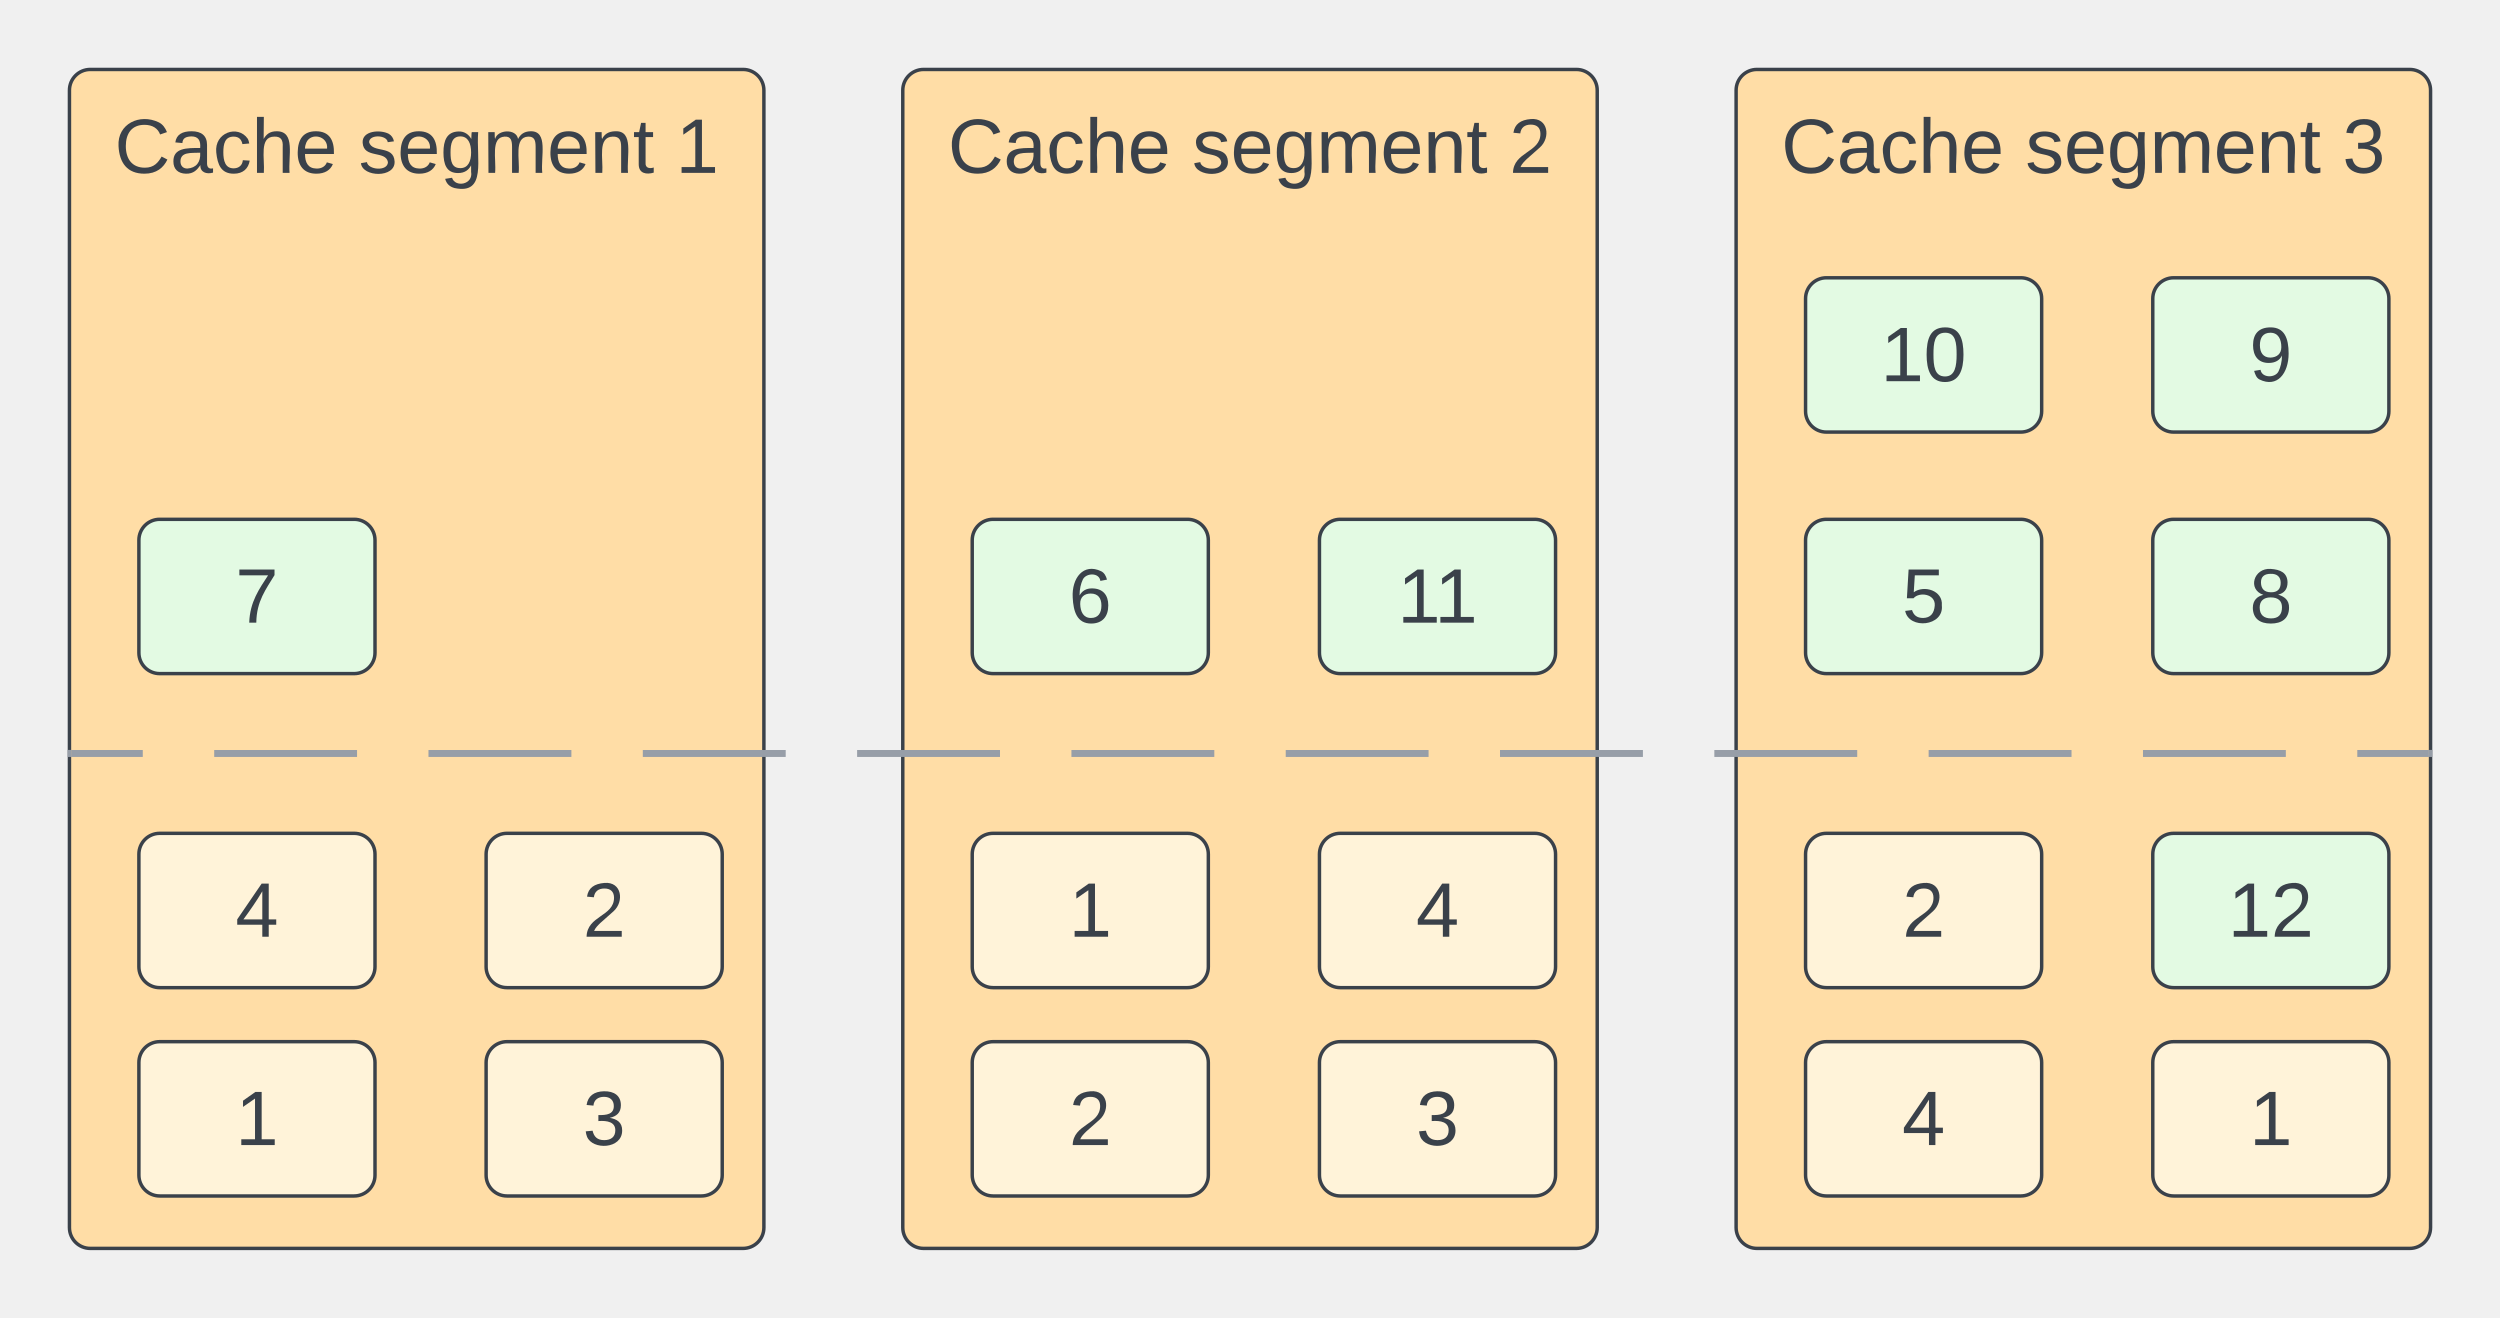
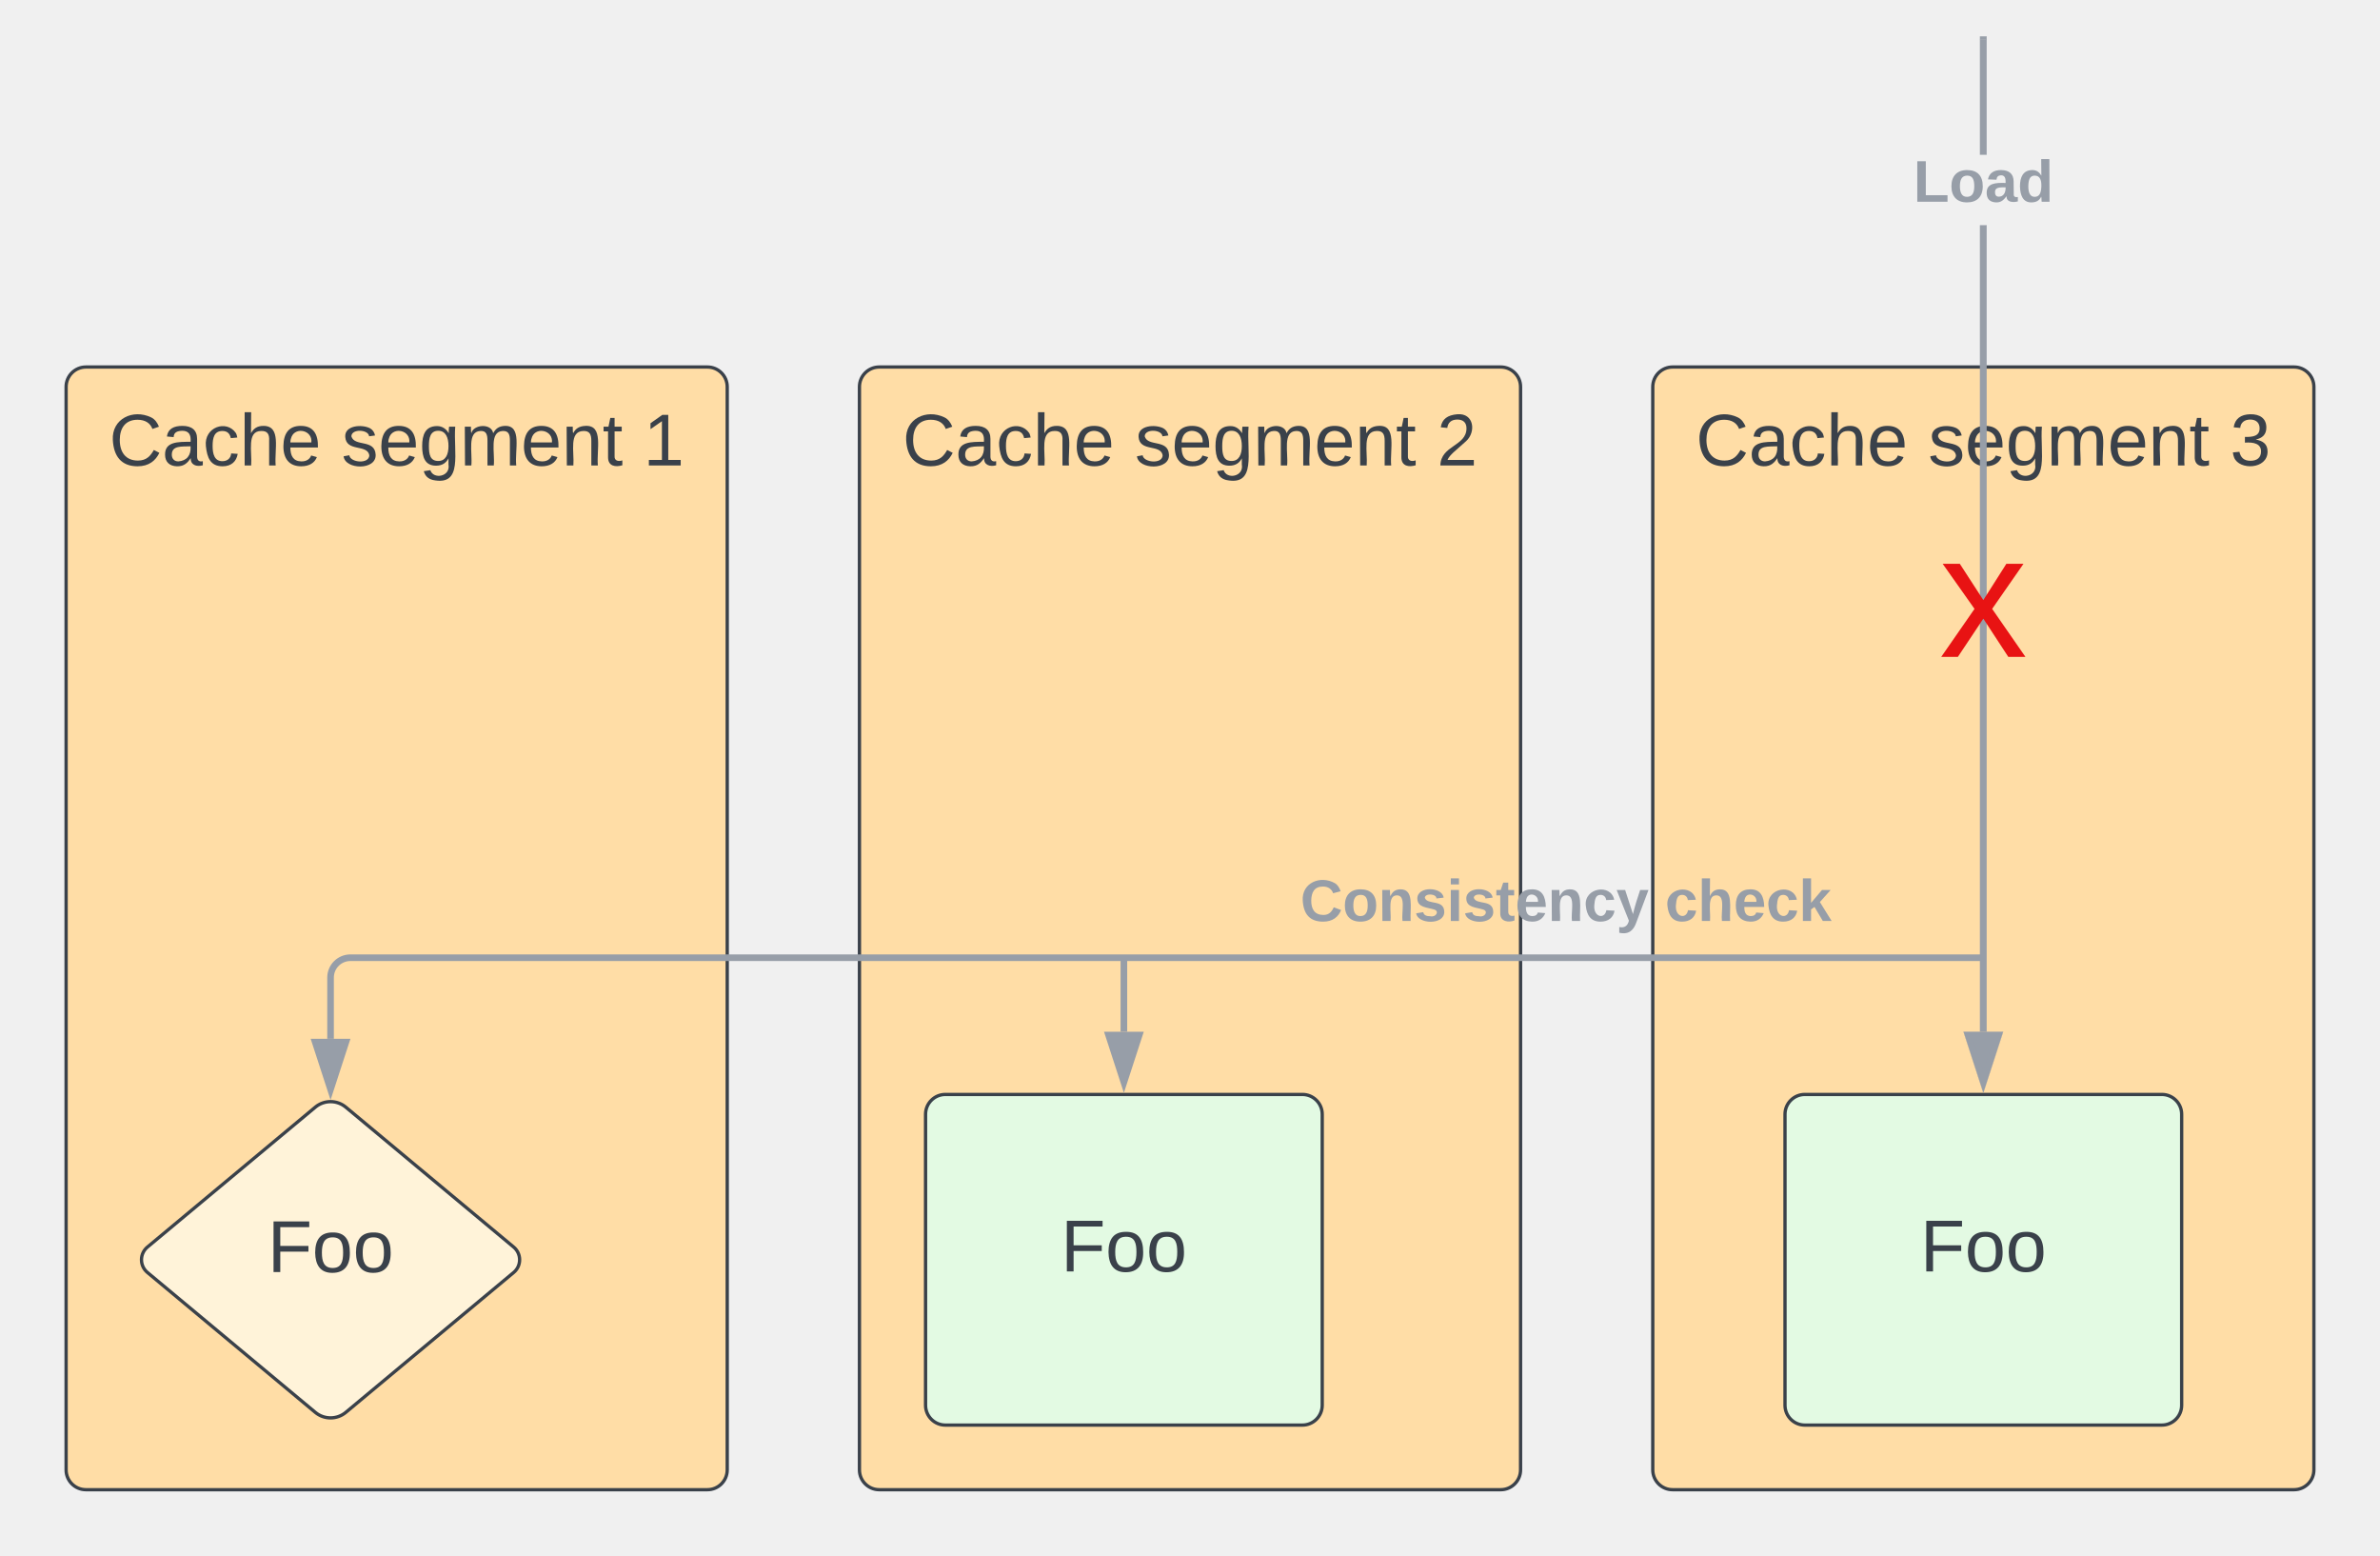
- <svg xmlns="http://www.w3.org/2000/svg" xmlns:ns1="lucid" xmlns:xlink="http://www.w3.org/1999/xlink" width="720" height="379.54">
-   <g transform="translate(0 -180)" ns1:page-tab-id="0_0">
+ <svg xmlns="http://www.w3.org/2000/svg" xmlns:ns1="lucid" xmlns:xlink="http://www.w3.org/1999/xlink" width="720" height="470.54">
+   <g transform="translate(0 -89)" ns1:page-tab-id="0_0">
+     <path d="M260 206a6 6 0 0 1 6-6h188a6 6 0 0 1 6 6v327.54a6 6 0 0 1-6 6H266a6 6 0 0 1-6-6z" stroke="#3a414a" fill="#ffdda6" />
+     <use xlink:href="#a" transform="matrix(1,0,0,1,272,212) translate(1.024691 17.77778)" />
+     <use xlink:href="#b" transform="matrix(1,0,0,1,272,212) translate(71.33333 17.77778)" />
+     <use xlink:href="#c" transform="matrix(1,0,0,1,272,212) translate(162.6296 17.77778)" />
    <path d="M20 206a6 6 0 0 1 6-6h188a6 6 0 0 1 6 6v327.54a6 6 0 0 1-6 6H26a6 6 0 0 1-6-6z" stroke="#3a414a" fill="#ffdda6" />
    <use xlink:href="#a" transform="matrix(1,0,0,1,32,212) translate(1.024691 17.77778)" />
    <use xlink:href="#b" transform="matrix(1,0,0,1,32,212) translate(71.33333 17.77778)" />
-     <use xlink:href="#c" transform="matrix(1,0,0,1,32,212) translate(162.6296 17.77778)" />
-     <path d="M260 206a6 6 0 0 1 6-6h188a6 6 0 0 1 6 6v327.54a6 6 0 0 1-6 6H266a6 6 0 0 1-6-6z" stroke="#3a414a" fill="#ffdda6" />
-     <use xlink:href="#a" transform="matrix(1,0,0,1,272,212) translate(1.024691 17.77778)" />
-     <use xlink:href="#b" transform="matrix(1,0,0,1,272,212) translate(71.33333 17.77778)" />
-     <use xlink:href="#d" transform="matrix(1,0,0,1,272,212) translate(162.6296 17.77778)" />
+     <use xlink:href="#d" transform="matrix(1,0,0,1,32,212) translate(162.6296 17.77778)" />
    <path d="M500 206a6 6 0 0 1 6-6h188a6 6 0 0 1 6 6v327.54a6 6 0 0 1-6 6H506a6 6 0 0 1-6-6z" stroke="#3a414a" fill="#ffdda6" />
    <use xlink:href="#a" transform="matrix(1,0,0,1,512,212) translate(1.024691 17.77778)" />
    <use xlink:href="#b" transform="matrix(1,0,0,1,512,212) translate(71.33333 17.77778)" />
    <use xlink:href="#e" transform="matrix(1,0,0,1,512,212) translate(162.6296 17.77778)" />
-     <path d="M20.54 397h20.58m20.57 0h41.14m20.57 0h41.16m20.57 0h41.15m20.57 0H288m20.57 0h41.15m20.57 0h41.14m20.57 0h41.16m20.57 0h41.15m20.57 0h41.15m20.58 0h41.14m20.58 0h20.57" stroke="#979ea8" stroke-width="2" fill="none" />
-     <path d="M20.57 398h-1.03v-2h1.03zM700.47 398h-1.03v-2h1.03z" stroke="#979ea8" stroke-width=".05" fill="#979ea8" />
-     <path d="M40 486a6 6 0 0 1 6-6h56a6 6 0 0 1 6 6v32.44a6 6 0 0 1-6 6H46a6 6 0 0 1-6-6z" stroke="#3a414a" fill="#fff3d9" />
-     <use xlink:href="#f" transform="matrix(1,0,0,1,52,492) translate(15.82716 17.77778)" />
-     <path d="M620 486a6 6 0 0 1 6-6h56a6 6 0 0 1 6 6v32.44a6 6 0 0 1-6 6h-56a6 6 0 0 1-6-6z" stroke="#3a414a" fill="#fff3d9" />
-     <use xlink:href="#f" transform="matrix(1,0,0,1,632,492) translate(15.82716 17.77778)" />
-     <path d="M280 426a6 6 0 0 1 6-6h56a6 6 0 0 1 6 6v32.44a6 6 0 0 1-6 6h-56a6 6 0 0 1-6-6z" stroke="#3a414a" fill="#fff3d9" />
-     <use xlink:href="#f" transform="matrix(1,0,0,1,292,432) translate(15.82716 17.77778)" />
-     <path d="M280 486a6 6 0 0 1 6-6h56a6 6 0 0 1 6 6v32.44a6 6 0 0 1-6 6h-56a6 6 0 0 1-6-6z" stroke="#3a414a" fill="#fff3d9" />
-     <use xlink:href="#g" transform="matrix(1,0,0,1,292,492) translate(15.82716 17.77778)" />
-     <path d="M140 426a6 6 0 0 1 6-6h56a6 6 0 0 1 6 6v32.44a6 6 0 0 1-6 6h-56a6 6 0 0 1-6-6z" stroke="#3a414a" fill="#fff3d9" />
-     <use xlink:href="#g" transform="matrix(1,0,0,1,152,432) translate(15.82716 17.77778)" />
-     <path d="M520 426a6 6 0 0 1 6-6h56a6 6 0 0 1 6 6v32.44a6 6 0 0 1-6 6h-56a6 6 0 0 1-6-6z" stroke="#3a414a" fill="#fff3d9" />
-     <use xlink:href="#g" transform="matrix(1,0,0,1,532,432) translate(15.82716 17.77778)" />
-     <path d="M380 486a6 6 0 0 1 6-6h56a6 6 0 0 1 6 6v32.44a6 6 0 0 1-6 6h-56a6 6 0 0 1-6-6z" stroke="#3a414a" fill="#fff3d9" />
-     <use xlink:href="#h" transform="matrix(1,0,0,1,392,492) translate(15.82716 17.77778)" />
-     <path d="M140 486a6 6 0 0 1 6-6h56a6 6 0 0 1 6 6v32.44a6 6 0 0 1-6 6h-56a6 6 0 0 1-6-6z" stroke="#3a414a" fill="#fff3d9" />
-     <use xlink:href="#h" transform="matrix(1,0,0,1,152,492) translate(15.82716 17.77778)" />
-     <path d="M40 426a6 6 0 0 1 6-6h56a6 6 0 0 1 6 6v32.44a6 6 0 0 1-6 6H46a6 6 0 0 1-6-6z" stroke="#3a414a" fill="#fff3d9" />
-     <use xlink:href="#i" transform="matrix(1,0,0,1,52,432) translate(15.82716 17.77778)" />
-     <path d="M380 426a6 6 0 0 1 6-6h56a6 6 0 0 1 6 6v32.44a6 6 0 0 1-6 6h-56a6 6 0 0 1-6-6z" stroke="#3a414a" fill="#fff3d9" />
-     <use xlink:href="#i" transform="matrix(1,0,0,1,392,432) translate(15.82716 17.77778)" />
-     <path d="M520 486a6 6 0 0 1 6-6h56a6 6 0 0 1 6 6v32.44a6 6 0 0 1-6 6h-56a6 6 0 0 1-6-6z" stroke="#3a414a" fill="#fff3d9" />
-     <use xlink:href="#i" transform="matrix(1,0,0,1,532,492) translate(15.82716 17.77778)" />
-     <path d="M40 335.56a6 6 0 0 1 6-6h56a6 6 0 0 1 6 6V368a6 6 0 0 1-6 6H46a6 6 0 0 1-6-6z" stroke="#3a414a" fill="#e3fae3" />
-     <use xlink:href="#j" transform="matrix(1,0,0,1,52,341.5579) translate(15.82716 17.77778)" />
-     <path d="M280 335.56a6 6 0 0 1 6-6h56a6 6 0 0 1 6 6V368a6 6 0 0 1-6 6h-56a6 6 0 0 1-6-6z" stroke="#3a414a" fill="#e3fae3" />
-     <use xlink:href="#k" transform="matrix(1,0,0,1,292,341.5579) translate(15.82716 17.77778)" />
-     <path d="M520 335.56a6 6 0 0 1 6-6h56a6 6 0 0 1 6 6V368a6 6 0 0 1-6 6h-56a6 6 0 0 1-6-6z" stroke="#3a414a" fill="#e3fae3" />
-     <use xlink:href="#l" transform="matrix(1,0,0,1,532,341.5579) translate(15.82716 17.77778)" />
-     <path d="M620 335.56a6 6 0 0 1 6-6h56a6 6 0 0 1 6 6V368a6 6 0 0 1-6 6h-56a6 6 0 0 1-6-6z" stroke="#3a414a" fill="#e3fae3" />
-     <use xlink:href="#m" transform="matrix(1,0,0,1,632,341.5579) translate(15.82716 17.77778)" />
-     <path d="M620 266a6 6 0 0 1 6-6h56a6 6 0 0 1 6 6v32.44a6 6 0 0 1-6 6h-56a6 6 0 0 1-6-6z" stroke="#3a414a" fill="#e3fae3" />
-     <use xlink:href="#n" transform="matrix(1,0,0,1,632,272) translate(15.82716 17.77778)" />
-     <path d="M520 266a6 6 0 0 1 6-6h56a6 6 0 0 1 6 6v32.44a6 6 0 0 1-6 6h-56a6 6 0 0 1-6-6z" stroke="#3a414a" fill="#e3fae3" />
+     <path d="M95.4 423.84a7.2 7.2 0 0 1 9.2 0l50.8 42.32a5 5 0 0 1 0 7.68l-50.8 42.32a7.2 7.2 0 0 1-9.2 0l-50.8-42.32a5 5 0 0 1 0-7.68z" stroke="#3a414a" fill="#fff3d9" />
+     <use xlink:href="#f" transform="matrix(1,0,0,1,45,425) translate(35.90006 48.71528)" />
+     <path d="M280 426a6 6 0 0 1 6-6h108a6 6 0 0 1 6 6v88a6 6 0 0 1-6 6H286a6 6 0 0 1-6-6z" stroke="#3a414a" fill="#e3fae3" />
+     <use xlink:href="#f" transform="matrix(1,0,0,1,292,432) translate(28.89506 41.52778)" />
+     <path d="M540 426a6 6 0 0 1 6-6h108a6 6 0 0 1 6 6v88a6 6 0 0 1-6 6H546a6 6 0 0 1-6-6z" stroke="#3a414a" fill="#e3fae3" />
+     <use xlink:href="#f" transform="matrix(1,0,0,1,552,432) translate(28.89506 41.52778)" />
+     <path d="M601 401.03h-2v-243.9h2zm0-265.24h-2V101h2z" stroke="#979ea8" stroke-width=".05" fill="#979ea8" />
+     <path d="M601 101.03h-2V100h2z" stroke="#979ea8" stroke-width=".05" fill="#979ea8" />
+     <path d="M600 416.3l-4.64-14.27h9.28z" fill="#979ea8" />
+     <path d="M600 419.54l-6-18.5h12zm-3.26-16.5l3.26 10.02 3.26-10.03z" stroke="#979ea8" stroke-width=".05" fill="#979ea8" />
+     <use xlink:href="#g" transform="matrix(1,0,0,1,578.8395,135.7905) translate(0 14.22222)" />
+     <path d="M599 378.65H106a6 6 0 0 0-6 6v18.52M598.97 378.65H600" stroke="#979ea8" stroke-width="2" fill="none" />
+     <path d="M100 418.44l-4.64-14.27h9.28z" stroke="#979ea8" stroke-width="2" fill="#979ea8" />
+     <use xlink:href="#h" transform="matrix(1,0,0,1,393.3619,353.3189) translate(0.005 14.22222)" />
+     <use xlink:href="#i" transform="matrix(1,0,0,1,393.3619,353.3189) translate(110.3754 14.22222)" />
+     <path d="M340 379.65v21.38M340 379.68v-1.03" stroke="#979ea8" stroke-width="2" fill="none" />
+     <path d="M340 416.3l-4.64-14.27h9.28z" stroke="#979ea8" stroke-width="2" fill="#979ea8" />
+     <path d="M560 246a6 6 0 0 1 6-6h68a6 6 0 0 1 6 6v35a6 6 0 0 1-6 6h-68a6 6 0 0 1-6-6z" stroke="#000" stroke-opacity="0" fill="#fff" fill-opacity="0" />
    <g>
-       <use xlink:href="#o" transform="matrix(1,0,0,1,532,272) translate(9.654321 17.77778)" />
-     </g>
-     <path d="M380 335.56a6 6 0 0 1 6-6h56a6 6 0 0 1 6 6V368a6 6 0 0 1-6 6h-56a6 6 0 0 1-6-6z" stroke="#3a414a" fill="#e3fae3" />
-     <g>
-       <use xlink:href="#p" transform="matrix(1,0,0,1,392,341.5579) translate(10.48765 17.77778)" />
-     </g>
-     <path d="M620 426a6 6 0 0 1 6-6h56a6 6 0 0 1 6 6v32.44a6 6 0 0 1-6 6h-56a6 6 0 0 1-6-6z" stroke="#3a414a" fill="#e3fae3" />
-     <g>
-       <use xlink:href="#q" transform="matrix(1,0,0,1,632,432) translate(9.654321 17.77778)" />
+       <use xlink:href="#j" transform="matrix(1,0,0,1,565,245) translate(21.66667 42.66667)" />
    </g>
    <defs>
-       <path fill="#3a414a" d="M212-179c-10-28-35-45-73-45-59 0-87 40-87 99 0 60 29 101 89 101 43 0 62-24 78-52l27 14C228-24 195 4 139 4 59 4 22-46 18-125c-6-104 99-153 187-111 19 9 31 26 39 46" id="r" />
-       <path fill="#3a414a" d="M141-36C126-15 110 5 73 4 37 3 15-17 15-53c-1-64 63-63 125-63 3-35-9-54-41-54-24 1-41 7-42 31l-33-3c5-37 33-52 76-52 45 0 72 20 72 64v82c-1 20 7 32 28 27v20c-31 9-61-2-59-35zM48-53c0 20 12 33 32 33 41-3 63-29 60-74-43 2-92-5-92 41" id="s" />
-       <path fill="#3a414a" d="M96-169c-40 0-48 33-48 73s9 75 48 75c24 0 41-14 43-38l32 2c-6 37-31 61-74 61-59 0-76-41-82-99-10-93 101-131 147-64 4 7 5 14 7 22l-32 3c-4-21-16-35-41-35" id="t" />
-       <path fill="#3a414a" d="M106-169C34-169 62-67 57 0H25v-261h32l-1 103c12-21 28-36 61-36 89 0 53 116 60 194h-32v-121c2-32-8-49-39-48" id="u" />
-       <path fill="#3a414a" d="M100-194c63 0 86 42 84 106H49c0 40 14 67 53 68 26 1 43-12 49-29l28 8c-11 28-37 45-77 45C44 4 14-33 15-96c1-61 26-98 85-98zm52 81c6-60-76-77-97-28-3 7-6 17-6 28h103" id="v" />
+       <path fill="#3a414a" d="M212-179c-10-28-35-45-73-45-59 0-87 40-87 99 0 60 29 101 89 101 43 0 62-24 78-52l27 14C228-24 195 4 139 4 59 4 22-46 18-125c-6-104 99-153 187-111 19 9 31 26 39 46" id="k" />
+       <path fill="#3a414a" d="M141-36C126-15 110 5 73 4 37 3 15-17 15-53c-1-64 63-63 125-63 3-35-9-54-41-54-24 1-41 7-42 31l-33-3c5-37 33-52 76-52 45 0 72 20 72 64v82c-1 20 7 32 28 27v20c-31 9-61-2-59-35zM48-53c0 20 12 33 32 33 41-3 63-29 60-74-43 2-92-5-92 41" id="l" />
+       <path fill="#3a414a" d="M96-169c-40 0-48 33-48 73s9 75 48 75c24 0 41-14 43-38l32 2c-6 37-31 61-74 61-59 0-76-41-82-99-10-93 101-131 147-64 4 7 5 14 7 22l-32 3c-4-21-16-35-41-35" id="m" />
+       <path fill="#3a414a" d="M106-169C34-169 62-67 57 0H25v-261h32l-1 103c12-21 28-36 61-36 89 0 53 116 60 194h-32v-121c2-32-8-49-39-48" id="n" />
+       <path fill="#3a414a" d="M100-194c63 0 86 42 84 106H49c0 40 14 67 53 68 26 1 43-12 49-29l28 8c-11 28-37 45-77 45C44 4 14-33 15-96c1-61 26-98 85-98zm52 81c6-60-76-77-97-28-3 7-6 17-6 28h103" id="o" />
      <g id="a">
-         <use transform="matrix(0.0617284,0,0,0.0617284,0,0)" xlink:href="#r" />
-         <use transform="matrix(0.0617284,0,0,0.0617284,15.98765,0)" xlink:href="#s" />
-         <use transform="matrix(0.0617284,0,0,0.0617284,28.33333,0)" xlink:href="#t" />
-         <use transform="matrix(0.0617284,0,0,0.0617284,39.44444,0)" xlink:href="#u" />
-         <use transform="matrix(0.0617284,0,0,0.0617284,51.79012,0)" xlink:href="#v" />
+         <use transform="matrix(0.0617284,0,0,0.0617284,0,0)" xlink:href="#k" />
+         <use transform="matrix(0.0617284,0,0,0.0617284,15.98765,0)" xlink:href="#l" />
+         <use transform="matrix(0.0617284,0,0,0.0617284,28.33333,0)" xlink:href="#m" />
+         <use transform="matrix(0.0617284,0,0,0.0617284,39.44444,0)" xlink:href="#n" />
+         <use transform="matrix(0.0617284,0,0,0.0617284,51.79012,0)" xlink:href="#o" />
      </g>
-       <path fill="#3a414a" d="M135-143c-3-34-86-38-87 0 15 53 115 12 119 90S17 21 10-45l28-5c4 36 97 45 98 0-10-56-113-15-118-90-4-57 82-63 122-42 12 7 21 19 24 35" id="w" />
-       <path fill="#3a414a" d="M177-190C167-65 218 103 67 71c-23-6-38-20-44-43l32-5c15 47 100 32 89-28v-30C133-14 115 1 83 1 29 1 15-40 15-95c0-56 16-97 71-98 29-1 48 16 59 35 1-10 0-23 2-32h30zM94-22c36 0 50-32 50-73 0-42-14-75-50-75-39 0-46 34-46 75s6 73 46 73" id="x" />
-       <path fill="#3a414a" d="M210-169c-67 3-38 105-44 169h-31v-121c0-29-5-50-35-48C34-165 62-65 56 0H25l-1-190h30c1 10-1 24 2 32 10-44 99-50 107 0 11-21 27-35 58-36 85-2 47 119 55 194h-31v-121c0-29-5-49-35-48" id="y" />
-       <path fill="#3a414a" d="M117-194c89-4 53 116 60 194h-32v-121c0-31-8-49-39-48C34-167 62-67 57 0H25l-1-190h30c1 10-1 24 2 32 11-22 29-35 61-36" id="z" />
-       <path fill="#3a414a" d="M59-47c-2 24 18 29 38 22v24C64 9 27 4 27-40v-127H5v-23h24l9-43h21v43h35v23H59v120" id="A" />
+       <path fill="#3a414a" d="M135-143c-3-34-86-38-87 0 15 53 115 12 119 90S17 21 10-45l28-5c4 36 97 45 98 0-10-56-113-15-118-90-4-57 82-63 122-42 12 7 21 19 24 35" id="p" />
+       <path fill="#3a414a" d="M177-190C167-65 218 103 67 71c-23-6-38-20-44-43l32-5c15 47 100 32 89-28v-30C133-14 115 1 83 1 29 1 15-40 15-95c0-56 16-97 71-98 29-1 48 16 59 35 1-10 0-23 2-32h30zM94-22c36 0 50-32 50-73 0-42-14-75-50-75-39 0-46 34-46 75s6 73 46 73" id="q" />
+       <path fill="#3a414a" d="M210-169c-67 3-38 105-44 169h-31v-121c0-29-5-50-35-48C34-165 62-65 56 0H25l-1-190h30c1 10-1 24 2 32 10-44 99-50 107 0 11-21 27-35 58-36 85-2 47 119 55 194h-31v-121c0-29-5-49-35-48" id="r" />
+       <path fill="#3a414a" d="M117-194c89-4 53 116 60 194h-32v-121c0-31-8-49-39-48C34-167 62-67 57 0H25l-1-190h30c1 10-1 24 2 32 11-22 29-35 61-36" id="s" />
+       <path fill="#3a414a" d="M59-47c-2 24 18 29 38 22v24C64 9 27 4 27-40v-127H5v-23h24l9-43h21v43h35v23H59v120" id="t" />
      <g id="b">
-         <use transform="matrix(0.0617284,0,0,0.0617284,0,0)" xlink:href="#w" />
-         <use transform="matrix(0.0617284,0,0,0.0617284,11.11111,0)" xlink:href="#v" />
-         <use transform="matrix(0.0617284,0,0,0.0617284,23.45679,0)" xlink:href="#x" />
-         <use transform="matrix(0.0617284,0,0,0.0617284,35.80247,0)" xlink:href="#y" />
-         <use transform="matrix(0.0617284,0,0,0.0617284,54.25926,0)" xlink:href="#v" />
-         <use transform="matrix(0.0617284,0,0,0.0617284,66.60494,0)" xlink:href="#z" />
-         <use transform="matrix(0.0617284,0,0,0.0617284,78.95062,0)" xlink:href="#A" />
+         <use transform="matrix(0.0617284,0,0,0.0617284,0,0)" xlink:href="#p" />
+         <use transform="matrix(0.0617284,0,0,0.0617284,11.11111,0)" xlink:href="#o" />
+         <use transform="matrix(0.0617284,0,0,0.0617284,23.45679,0)" xlink:href="#q" />
+         <use transform="matrix(0.0617284,0,0,0.0617284,35.80247,0)" xlink:href="#r" />
+         <use transform="matrix(0.0617284,0,0,0.0617284,54.25926,0)" xlink:href="#o" />
+         <use transform="matrix(0.0617284,0,0,0.0617284,66.60494,0)" xlink:href="#s" />
+         <use transform="matrix(0.0617284,0,0,0.0617284,78.95062,0)" xlink:href="#t" />
      </g>
-       <path fill="#3a414a" d="M27 0v-27h64v-190l-56 39v-29l58-41h29v221h61V0H27" id="B" />
-       <use transform="matrix(0.0617284,0,0,0.0617284,0,0)" xlink:href="#B" id="c" />
-       <path fill="#3a414a" d="M101-251c82-7 93 87 43 132L82-64C71-53 59-42 53-27h129V0H18c2-99 128-94 128-182 0-28-16-43-45-43s-46 15-49 41l-32-3c6-41 34-60 81-64" id="C" />
-       <use transform="matrix(0.0617284,0,0,0.0617284,0,0)" xlink:href="#C" id="d" />
-       <path fill="#3a414a" d="M126-127c33 6 58 20 58 59 0 88-139 92-164 29-3-8-5-16-6-25l32-3c6 27 21 44 54 44 32 0 52-15 52-46 0-38-36-46-79-43v-28c39 1 72-4 72-42 0-27-17-43-46-43-28 0-47 15-49 41l-32-3c6-42 35-63 81-64 48-1 79 21 79 65 0 36-21 52-52 59" id="D" />
-       <use transform="matrix(0.0617284,0,0,0.0617284,0,0)" xlink:href="#D" id="e" />
-       <use transform="matrix(0.0617284,0,0,0.0617284,0,0)" xlink:href="#B" id="f" />
-       <use transform="matrix(0.0617284,0,0,0.0617284,0,0)" xlink:href="#C" id="g" />
-       <use transform="matrix(0.0617284,0,0,0.0617284,0,0)" xlink:href="#D" id="h" />
-       <path fill="#3a414a" d="M155-56V0h-30v-56H8v-25l114-167h33v167h35v25h-35zm-30-156c-27 46-58 90-88 131h88v-131" id="E" />
-       <use transform="matrix(0.0617284,0,0,0.0617284,0,0)" xlink:href="#E" id="i" />
-       <path fill="#3a414a" d="M64 0c3-98 48-159 88-221H18v-27h164v26C143-157 98-101 97 0H64" id="F" />
-       <use transform="matrix(0.0617284,0,0,0.0617284,0,0)" xlink:href="#F" id="j" />
-       <path fill="#3a414a" d="M110-160c48 1 74 30 74 79 0 53-28 85-80 85-65 0-83-55-86-122-5-90 50-162 133-122 14 7 22 21 27 39l-31 6c-5-40-67-38-82-6-9 19-15 44-15 74 11-20 30-34 60-33zm-7 138c34 0 49-23 49-58s-16-56-50-56c-29 0-50 16-49 49 1 36 15 65 50 65" id="G" />
-       <use transform="matrix(0.0617284,0,0,0.0617284,0,0)" xlink:href="#G" id="k" />
-       <path fill="#3a414a" d="M54-142c48-35 137-8 131 61C196 18 31 33 14-55l32-4c7 23 22 37 52 37 35-1 51-22 54-58 4-55-73-65-99-34H22l8-134h141v27H59" id="H" />
-       <use transform="matrix(0.0617284,0,0,0.0617284,0,0)" xlink:href="#H" id="l" />
-       <path fill="#3a414a" d="M134-131c28 9 52 24 51 62-1 50-34 73-85 73S17-19 16-69c0-36 21-54 49-61-75-25-45-126 34-121 46 3 78 18 79 63 0 33-17 51-44 57zm-34-11c31 1 46-15 46-44 0-28-17-43-47-42-29 0-46 13-45 42 1 28 16 44 46 44zm1 122c35 0 51-18 51-52 0-30-18-46-53-46-33 0-51 17-51 47 0 34 19 51 53 51" id="I" />
-       <use transform="matrix(0.0617284,0,0,0.0617284,0,0)" xlink:href="#I" id="m" />
-       <path fill="#3a414a" d="M99-251c64 0 84 50 84 122C183-37 130 33 47-8c-14-7-20-23-25-40l30-5c6 39 69 39 84 7 9-19 16-44 16-74-10 22-31 35-62 35-49 0-73-33-73-83 0-54 28-83 82-83zm-1 141c31-1 51-18 51-49 0-36-14-67-51-67-34 0-49 23-49 58 0 34 15 58 49 58" id="J" />
-       <use transform="matrix(0.0617284,0,0,0.0617284,0,0)" xlink:href="#J" id="n" />
-       <path fill="#3a414a" d="M101-251c68 0 85 55 85 127S166 4 100 4C33 4 14-52 14-124c0-73 17-127 87-127zm-1 229c47 0 54-49 54-102s-4-102-53-102c-51 0-55 48-55 102 0 53 5 102 54 102" id="K" />
-       <g id="o">
-         <use transform="matrix(0.0617284,0,0,0.0617284,0,0)" xlink:href="#B" />
-         <use transform="matrix(0.0617284,0,0,0.0617284,12.34568,0)" xlink:href="#K" />
+       <path fill="#3a414a" d="M101-251c82-7 93 87 43 132L82-64C71-53 59-42 53-27h129V0H18c2-99 128-94 128-182 0-28-16-43-45-43s-46 15-49 41l-32-3c6-41 34-60 81-64" id="u" />
+       <use transform="matrix(0.0617284,0,0,0.0617284,0,0)" xlink:href="#u" id="c" />
+       <path fill="#3a414a" d="M27 0v-27h64v-190l-56 39v-29l58-41h29v221h61V0H27" id="v" />
+       <use transform="matrix(0.0617284,0,0,0.0617284,0,0)" xlink:href="#v" id="d" />
+       <path fill="#3a414a" d="M126-127c33 6 58 20 58 59 0 88-139 92-164 29-3-8-5-16-6-25l32-3c6 27 21 44 54 44 32 0 52-15 52-46 0-38-36-46-79-43v-28c39 1 72-4 72-42 0-27-17-43-46-43-28 0-47 15-49 41l-32-3c6-42 35-63 81-64 48-1 79 21 79 65 0 36-21 52-52 59" id="w" />
+       <use transform="matrix(0.0617284,0,0,0.0617284,0,0)" xlink:href="#w" id="e" />
+       <path fill="#3a414a" d="M63-220v92h138v28H63V0H30v-248h175v28H63" id="x" />
+       <path fill="#3a414a" d="M100-194c62-1 85 37 85 99 1 63-27 99-86 99S16-35 15-95c0-66 28-99 85-99zM99-20c44 1 53-31 53-75 0-43-8-75-51-75s-53 32-53 75 10 74 51 75" id="y" />
+       <g id="f">
+         <use transform="matrix(0.0617284,0,0,0.0617284,0,0)" xlink:href="#x" />
+         <use transform="matrix(0.0617284,0,0,0.0617284,13.51852,0)" xlink:href="#y" />
+         <use transform="matrix(0.0617284,0,0,0.0617284,25.8642,0)" xlink:href="#y" />
      </g>
-       <g id="p">
-         <use transform="matrix(0.0617284,0,0,0.0617284,0,0)" xlink:href="#B" />
-         <use transform="matrix(0.0617284,0,0,0.0617284,10.67901,0)" xlink:href="#B" />
+       <path fill="#979ea8" d="M24 0v-248h52v208h133V0H24" id="z" />
+       <path fill="#979ea8" d="M110-194c64 0 96 36 96 99 0 64-35 99-97 99-61 0-95-36-95-99 0-62 34-99 96-99zm-1 164c35 0 45-28 45-65 0-40-10-65-43-65-34 0-45 26-45 65 0 36 10 65 43 65" id="A" />
+       <path fill="#979ea8" d="M133-34C117-15 103 5 69 4 32 3 11-16 11-54c-1-60 55-63 116-61 1-26-3-47-28-47-18 1-26 9-28 27l-52-2c7-38 36-58 82-57s74 22 75 68l1 82c-1 14 12 18 25 15v27c-30 8-71 5-69-32zm-48 3c29 0 43-24 42-57-32 0-66-3-65 30 0 17 8 27 23 27" id="B" />
+       <path fill="#979ea8" d="M88-194c31-1 46 15 58 34l-1-101h50l1 261h-48c-2-10 0-23-3-31C134-8 116 4 84 4 32 4 16-41 15-95c0-56 19-97 73-99zm17 164c33 0 40-30 41-66 1-37-9-64-41-64s-38 30-39 65c0 43 13 65 39 65" id="C" />
+       <g id="g">
+         <use transform="matrix(0.04938272,0,0,0.04938272,0,0)" xlink:href="#z" />
+         <use transform="matrix(0.04938272,0,0,0.04938272,10.81481,0)" xlink:href="#A" />
+         <use transform="matrix(0.04938272,0,0,0.04938272,21.62963,0)" xlink:href="#B" />
+         <use transform="matrix(0.04938272,0,0,0.04938272,31.50617,0)" xlink:href="#C" />
      </g>
-       <g id="q">
-         <use transform="matrix(0.0617284,0,0,0.0617284,0,0)" xlink:href="#B" />
-         <use transform="matrix(0.0617284,0,0,0.0617284,12.34568,0)" xlink:href="#C" />
+       <path fill="#979ea8" d="M67-125c0 53 21 87 73 88 37 1 54-22 65-47l45 17C233-25 199 4 140 4 58 4 20-42 15-125 8-235 124-281 211-232c18 10 29 29 36 50l-46 12c-8-25-30-41-62-41-52 0-71 34-72 86" id="D" />
+       <path fill="#979ea8" d="M135-194c87-1 58 113 63 194h-50c-7-57 23-157-34-157-59 0-34 97-39 157H25l-1-190h47c2 12-1 28 3 38 12-26 28-41 61-42" id="E" />
+       <path fill="#979ea8" d="M137-138c1-29-70-34-71-4 15 46 118 7 119 86 1 83-164 76-172 9l43-7c4 19 20 25 44 25 33 8 57-30 24-41C81-84 22-81 20-136c-2-80 154-74 161-7" id="F" />
+       <path fill="#979ea8" d="M25-224v-37h50v37H25zM25 0v-190h50V0H25" id="G" />
+       <path fill="#979ea8" d="M115-3C79 11 28 4 28-45v-112H4v-33h27l15-45h31v45h36v33H77v99c-1 23 16 31 38 25v30" id="H" />
+       <path fill="#979ea8" d="M185-48c-13 30-37 53-82 52C43 2 14-33 14-96s30-98 90-98c62 0 83 45 84 108H66c0 31 8 55 39 56 18 0 30-7 34-22zm-45-69c5-46-57-63-70-21-2 6-4 13-4 21h74" id="I" />
+       <path fill="#979ea8" d="M190-63c-7 42-38 67-86 67-59 0-84-38-90-98-12-110 154-137 174-36l-49 2c-2-19-15-32-35-32-30 0-35 28-38 64-6 74 65 87 74 30" id="J" />
+       <path fill="#979ea8" d="M123 10C108 53 80 86 19 72V37c35 8 53-11 59-39L3-190h52l48 148c12-52 28-100 44-148h51" id="K" />
+       <g id="h">
+         <use transform="matrix(0.04938272,0,0,0.04938272,0,0)" xlink:href="#D" />
+         <use transform="matrix(0.04938272,0,0,0.04938272,12.79012,0)" xlink:href="#A" />
+         <use transform="matrix(0.04938272,0,0,0.04938272,23.60494,0)" xlink:href="#E" />
+         <use transform="matrix(0.04938272,0,0,0.04938272,34.41975,0)" xlink:href="#F" />
+         <use transform="matrix(0.04938272,0,0,0.04938272,44.2963,0)" xlink:href="#G" />
+         <use transform="matrix(0.04938272,0,0,0.04938272,49.23457,0)" xlink:href="#F" />
+         <use transform="matrix(0.04938272,0,0,0.04938272,59.11111,0)" xlink:href="#H" />
+         <use transform="matrix(0.04938272,0,0,0.04938272,64.98765,0)" xlink:href="#I" />
+         <use transform="matrix(0.04938272,0,0,0.04938272,74.8642,0)" xlink:href="#E" />
+         <use transform="matrix(0.04938272,0,0,0.04938272,85.67901,0)" xlink:href="#J" />
+         <use transform="matrix(0.04938272,0,0,0.04938272,95.55556,0)" xlink:href="#K" />
      </g>
+       <path fill="#979ea8" d="M114-157C55-157 80-60 75 0H25v-261h50l-1 109c12-26 28-41 61-42 86-1 58 113 63 194h-50c-7-57 23-157-34-157" id="L" />
+       <path fill="#979ea8" d="M147 0L96-86 75-71V0H25v-261h50v150l67-79h53l-66 74L201 0h-54" id="M" />
+       <g id="i">
+         <use transform="matrix(0.04938272,0,0,0.04938272,0,0)" xlink:href="#J" />
+         <use transform="matrix(0.04938272,0,0,0.04938272,9.876543,0)" xlink:href="#L" />
+         <use transform="matrix(0.04938272,0,0,0.04938272,20.69136,0)" xlink:href="#I" />
+         <use transform="matrix(0.04938272,0,0,0.04938272,30.5679,0)" xlink:href="#J" />
+         <use transform="matrix(0.04938272,0,0,0.04938272,40.44444,0)" xlink:href="#M" />
+       </g>
+       <path fill="#e81313" d="M141 0L90-78 38 0H4l68-98-65-92h35l48 74 47-74h35l-64 92 68 98h-35" id="N" />
+       <use transform="matrix(0.1481481,0,0,0.1481481,0,0)" xlink:href="#N" id="j" />
    </defs>
  </g>
</svg>
